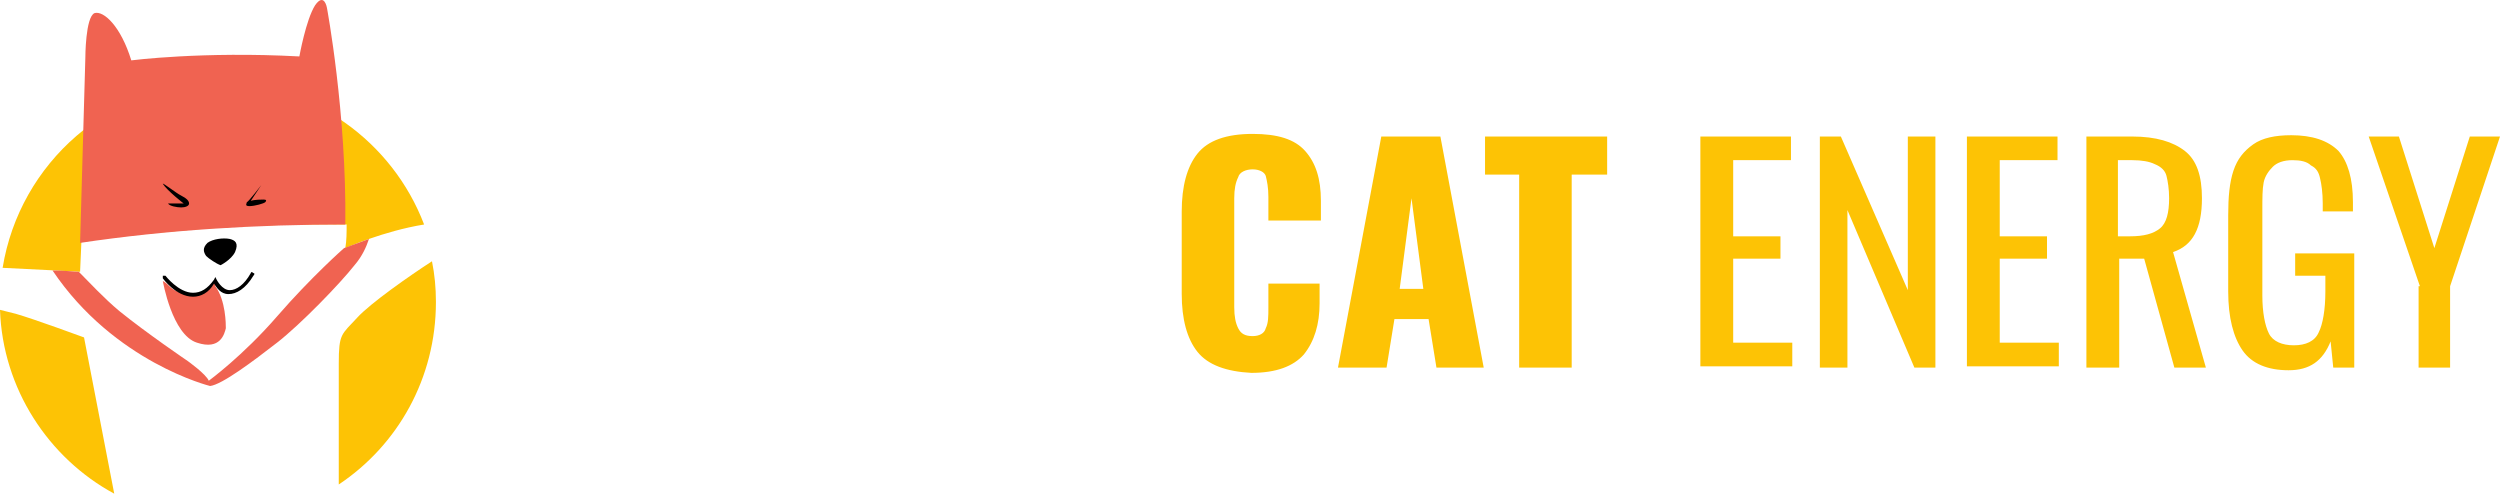
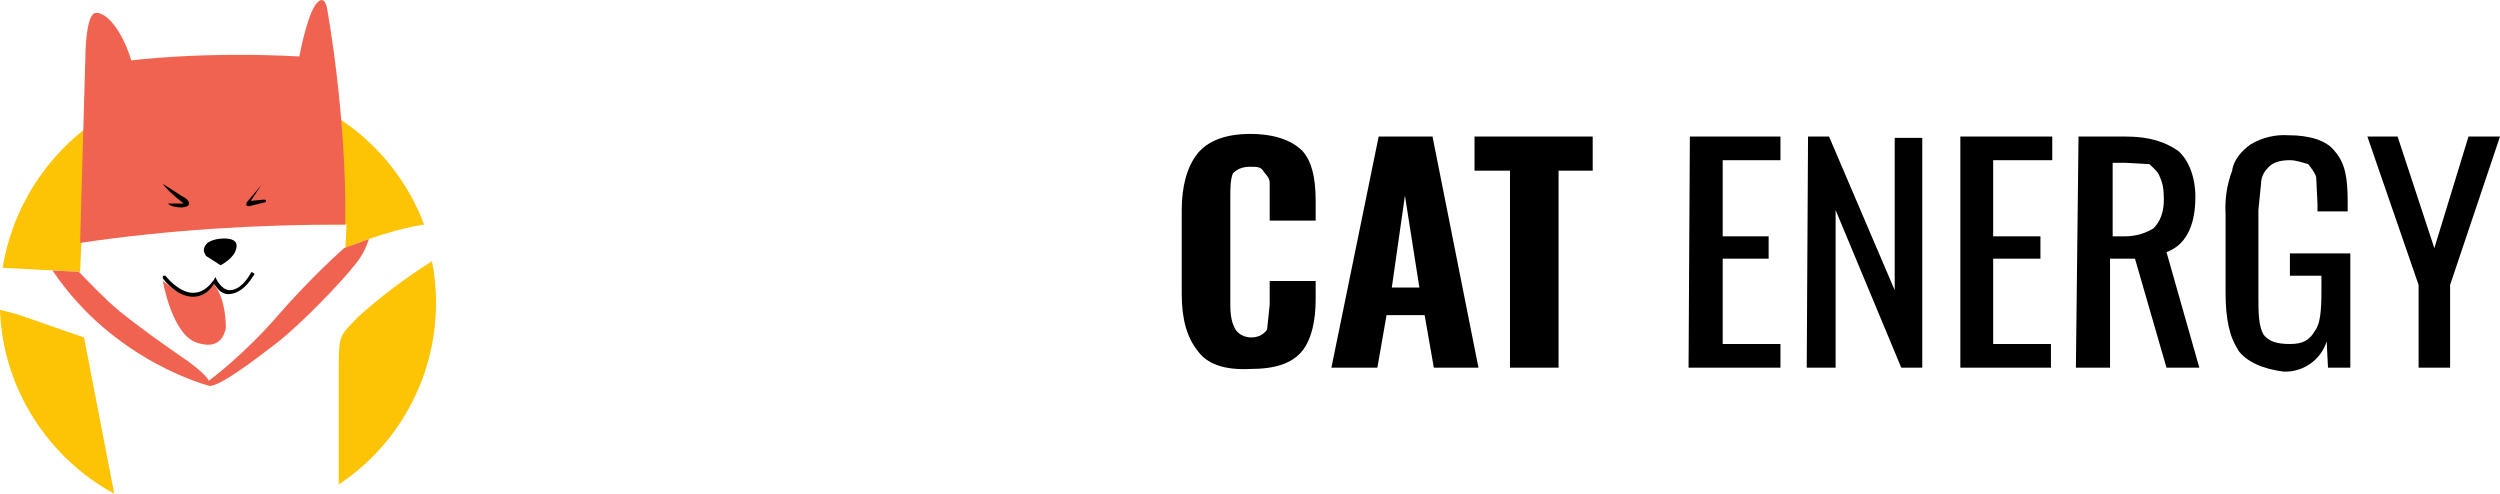
- <svg xmlns="http://www.w3.org/2000/svg" version="1.1" id="Layer_2" x="0" y="0" viewBox="0 0.002 190.4 37.598">
-   <style>.st0{fill:#fdc305}.st1{fill:#f06351}</style>
-   <path class="st0" d="M6.1 20.7l.1-2.3c6.7-.9 13.4-1.4 20.2-1.3 0 .6 0 1.2-.1 1.8 0 0 2.9-1.3 6-1.8-2.4-6.3-8.5-10.8-15.6-10.8C8.4 6.3 1.5 12.4.2 20.4c2.2.1 5.9.3 5.9.3zM27.2 24.2c-1.2 1.3-1.4 1.2-1.4 3.5v9.2c4.5-3 7.4-8.1 7.4-13.9 0-1.1-.1-2.1-.3-3.1-1.7 1.1-4.7 3.2-5.7 4.3zM6.4 25.7s-3.8-1.4-5.2-1.8L0 23.6c.2 6 3.7 11.3 8.7 14L6.4 25.7z" />
-   <path class="st1" d="M26.3 17.1C26.4 8.6 24.9.6 24.9.6s-.2-1.2-.9-.2c-.7 1.1-1.2 3.9-1.2 3.9-7.4-.4-12.8.3-12.8.3C9.2 2 7.9.8 7.2 1c-.7.3-.7 3.4-.7 3.4l-.4 14.1c6.7-1 13.5-1.4 20.2-1.4z" />
-   <path d="M12.4 14c0-.1 1 .7 1.4.9.4.2.6.4.6.6 0 .2-.3.3-.6.3s-.9-.1-1-.3H14c.1.1-1.3-1-1.6-1.5zM19.9 14.1s-1 1.3-1.1 1.3c0 .1-.2.3.2.3s1.1-.2 1.2-.3c.1-.1.1-.2-.1-.2s-.7 0-1 .1l.8-1.2s.1-.1 0 0zM16.8 20.2s.8-.4 1.1-1c.3-.7 0-.9-.4-1-.5-.1-1.3 0-1.7.3-.4.4-.3.7-.1 1 .2.2.8.6 1.1.7z" />
-   <path class="st1" d="M16.3 21.5s-.2.4-.5.6c-.2.2-.6.4-1 .4-.6 0-1.1-.2-1.5-.4-.2-.1-.4-.3-.5-.4-.2-.2-.4-.3-.4-.3s.7 4.1 2.6 4.7c1.8.6 2.1-.7 2.2-1.1 0-.3 0-2.1-.8-3.2.1-.4 0-.2-.1-.3z" />
-   <path d="M14.7 22.6c-1.3 0-2.3-1.4-2.3-1.4V21h.2s1 1.3 2.1 1.3c.6 0 1.1-.3 1.6-1l.1-.2.1.2s.4.8 1 .8c.5 0 1.1-.4 1.6-1.3 0-.1.1-.1.2 0 .1 0 .1.1 0 .2-.6 1-1.3 1.4-1.9 1.4-.6 0-.9-.5-1.1-.8-.4.7-1 1-1.6 1z" />
-   <path class="st1" d="M26.2 18.9s-2.5 2.2-5.1 5.2-5.2 4.9-5.2 4.9c-.2-.5-1.6-1.5-1.6-1.5s-3.1-2.1-5.2-3.8c-1.2-1-2.3-2.2-3.1-3-.3 0-1.1-.1-2-.1 4.7 7 12 8.8 12 8.8.9-.1 3.3-1.9 5.1-3.3 1.8-1.4 4.8-4.5 5.9-5.9.6-.7.9-1.4 1.1-2-1.1.4-1.9.7-1.9.7z" />
-   <g>
-     <path class="st0" d="M1.2 16.6c-.8-1-1.2-2.5-1.2-4.4V5.9C0 4 .4 2.5 1.2 1.5 2 .5 3.4 0 5.4 0c1.9 0 3.2.4 4 1.3.8.9 1.2 2.1 1.2 3.8v1.5h-4V4.8c0-.7-.1-1.2-.2-1.6-.1-.3-.5-.5-1-.5s-1 .2-1.1.6c-.2.4-.3.9-.3 1.6v8.3c0 .7.1 1.2.3 1.6.2.4.5.6 1.1.6.5 0 .9-.2 1-.6.2-.4.2-.9.2-1.6v-1.8h3.9v1.5c0 1.6-.4 2.9-1.2 3.9-.8.9-2.1 1.4-4 1.4-1.9-.1-3.3-.6-4.1-1.6zM15.2.2h4.5L23 17.8h-3.6l-.6-3.7h-2.6l-.6 3.7h-3.7L15.2.2zm3.2 11.6l-.9-6.9-.9 6.9h1.8zM25.8 3.1h-2.7V.2h9.3v2.9h-2.7v14.7h-4V3.1zM39.5.2h6.9V2H42v5.8h3.6v1.7H42v6.4h4.5v1.8h-7V.2zM48.5.2h1.7l5.1 11.7V.2h2.1v17.6h-1.6l-5.1-12v12h-2.1V.2zM59.8.2h6.9V2h-4.4v5.8h3.6v1.7h-3.6v6.4h4.5v1.8h-7V.2zM68.8.2h3.6c1.8 0 3.1.4 4 1.1s1.3 1.9 1.3 3.6c0 2.3-.7 3.6-2.2 4.1l2.5 8.8h-2.4l-2.3-8.3h-1.9v8.3h-2.5V.2zm3.4 7.6c1.1 0 1.8-.2 2.3-.6.5-.4.7-1.2.7-2.3 0-.7-.1-1.3-.2-1.7s-.4-.7-.9-.9c-.4-.2-1-.3-1.7-.3h-1.1v5.8h.9zM80.8 16.5c-.7-1-1.1-2.5-1.1-4.5V6.2c0-1.4.1-2.5.4-3.4.3-.9.8-1.5 1.5-2s1.7-.7 2.9-.7c1.6 0 2.8.4 3.6 1.2.7.8 1.1 2.1 1.1 3.9v.7h-2.3v-.6c0-.8-.1-1.5-.2-1.9-.1-.5-.3-.8-.7-1-.3-.3-.8-.4-1.4-.4-.7 0-1.2.2-1.5.5-.3.3-.6.7-.7 1.2-.1.5-.1 1.2-.1 2.1v6.5c0 1.3.2 2.3.5 2.9.3.6 1 .9 1.9.9.9 0 1.6-.3 1.9-1 .3-.6.5-1.7.5-3.1v-1.2h-2.3V9.1h4.5v8.7h-1.6l-.2-2c-.6 1.5-1.6 2.2-3.2 2.2s-2.8-.5-3.5-1.5zM94.3 11.6L90.4.2h2.3l2.7 8.5L98.1.2h2.3l-3.8 11.4v6.2h-2.4v-6.2z" fill="#111" transform="translate(90 10.2)" />
+ <svg xmlns="http://www.w3.org/2000/svg" version="1.1" id="Layer_2" x="0" y="0" viewBox="0 0 190.4 37.6">
+   <style id="style2">.st1{fill:#f06351}</style>
+   <path d="M6.1 20.7l.1-2.3c6.7-.9 13.4-1.4 20.2-1.3l-.1 1.8s2.9-1.3 6-1.8A16.7 16.7 0 0016.7 6.3C8.4 6.3 1.5 12.4.2 20.4l5.9.3zm21.1 3.5c-1.2 1.3-1.4 1.2-1.4 3.5v9.2a16.6 16.6 0 007.1-17 40.3 40.3 0 00-5.7 4.3zM6.4 25.7l-5.2-1.8-1.2-.3c.2 6 3.7 11.3 8.7 14L6.4 25.7z" id="path4" fill="#fdc305" />
+   <path class="st1" d="M26.3 17.1C26.4 8.6 24.9.6 24.9.6s-.2-1.2-.9-.2c-.7 1.1-1.2 3.9-1.2 3.9-7.4-.4-12.8.3-12.8.3C9.2 2 7.9.8 7.2 1c-.7.3-.7 3.4-.7 3.4l-.4 14.1c6.7-1 13.5-1.4 20.2-1.4z" id="path6" />
+   <path d="M12.4 14l1.4.9c.4.2.6.4.6.6 0 .2-.3.3-.6.3s-.9-.1-1-.3H14c.1.1-1.3-1-1.6-1.5zm7.5.1l-1.1 1.3c0 .1-.2.3.2.3l1.2-.3c.1-.1.1-.2-.1-.2l-1 .1.8-1.2s.1-.1 0 0zm-3.1 6.1s.8-.4 1.1-1c.3-.7 0-.9-.4-1-.5-.1-1.3 0-1.7.3-.4.4-.3.7-.1 1l1.1.7z" id="path8" />
+   <path class="st1" d="M16.3 21.5s-.2.4-.5.6c-.2.2-.6.4-1 .4-.6 0-1.1-.2-1.5-.4l-.5-.4-.4-.3s.7 4.1 2.6 4.7c1.8.6 2.1-.7 2.2-1.1 0-.3 0-2.1-.8-3.2.1-.4 0-.2-.1-.3z" id="path10" />
+   <path d="M14.7 22.6c-1.3 0-2.3-1.4-2.3-1.4V21h.2s1 1.3 2.1 1.3c.6 0 1.1-.3 1.6-1l.1-.2.1.2s.4.8 1 .8c.5 0 1.1-.4 1.6-1.3 0-.1.1-.1.2 0 .1 0 .1.1 0 .2-.6 1-1.3 1.4-1.9 1.4-.6 0-.9-.5-1.1-.8-.4.7-1 1-1.6 1z" id="path12" />
+   <path class="st1" d="M26.2 18.9s-2.5 2.2-5.1 5.2-5.2 4.9-5.2 4.9c-.2-.5-1.6-1.5-1.6-1.5s-3.1-2.1-5.2-3.8c-1.2-1-2.3-2.2-3.1-3l-2-.1c4.7 7 12 8.8 12 8.8.9-.1 3.3-1.9 5.1-3.3 1.8-1.4 4.8-4.5 5.9-5.9.6-.7.9-1.4 1.1-2l-1.9.7z" id="path14" />
+   <g id="g18" fill="#000" fill-opacity="1" fill-rule="nonzero" stroke="none" stroke-width="1">
+     <path id="path843" d="M91.2 26.7c-.8-1-1.2-2.4-1.2-4.3V16c0-1.8.4-3.3 1.2-4.3.8-1 2.2-1.5 4-1.5 1.9 0 3.2.5 4 1.3.7.8 1 2 1 3.8v1.5h-3.5v-1.7-1.2c0-.4-.4-.7-.5-.9-.2-.3-.5-.3-1-.3-.6 0-1 .2-1.3.5-.2.5-.2 1.1-.2 1.9v8.1c0 .8.1 1.4.4 1.9.2.3.6.6 1.2.6s1-.3 1.2-.6l.2-1.9v-1.8h3.5v1.4c0 1.6-.3 3-1 3.9-.8 1-2.1 1.4-4 1.4-2 .1-3.3-.4-4-1.4zM105 10.4h4.1l3.5 17.6h-3.4l-.7-4h-2.9l-.7 4h-3.5zm3.1 11.5l-1.1-7-1 7zm7-8.9h-2.8v-2.6h9V13h-2.6v15H115V13z" />
+     <path id="path845" d="M128.7 10.4h6.9v1.8h-4.4V18h3.5v1.7h-3.5v6.5h4.4V28h-7zm9 0h1.6l5 11.7V10.5h2.1V28h-1.6l-5-12v12h-2.2zm11.6 0h7v1.8h-4.5V18h3.6v1.7h-3.6v6.5h4.4V28h-6.9zm9 0h3.6c1.8 0 3 .4 4 1.1.8.7 1.3 2 1.3 3.5 0 2.3-.8 3.7-2.2 4.2l2.5 8.8H165l-2.4-8.3h-1.9V28h-2.6zm3.5 7.6c1 0 1.7-.3 2.2-.6.5-.5.8-1.2.8-2.2 0-.8-.1-1.3-.3-1.7-.1-.4-.5-.7-.8-1l-1.8-.1h-1V18h.9zm8.7 8.7c-.7-1-1-2.4-1-4.4v-6a8 8 0 01.5-3.3c.1-.8.7-1.5 1.4-2a5 5 0 012.9-.7c1.6 0 2.9.4 3.5 1.2.8.9 1 2 1 3.9v.7h-2.3v-.6l-.1-2c-.1-.4-.4-.7-.6-1-.4-.1-.9-.3-1.4-.3-.8 0-1.3.2-1.6.5-.3.3-.6.7-.6 1.3L172 16v6.5c0 1.3 0 2.3.4 3 .4.5 1 .7 2 .7s1.5-.3 1.9-1c.4-.5.5-1.5.5-3v-1.2h-2.4v-1.7h4.6v8.7h-1.7l-.1-2a3.3 3.3 0 01-3.3 2.3c-1.5-.2-2.8-.7-3.5-1.7zm13.7-5l-3.9-11.3h2.3l2.8 8.5 2.6-8.5h2.4l-3.8 11.3V28h-2.4z" />
  </g>
</svg>
